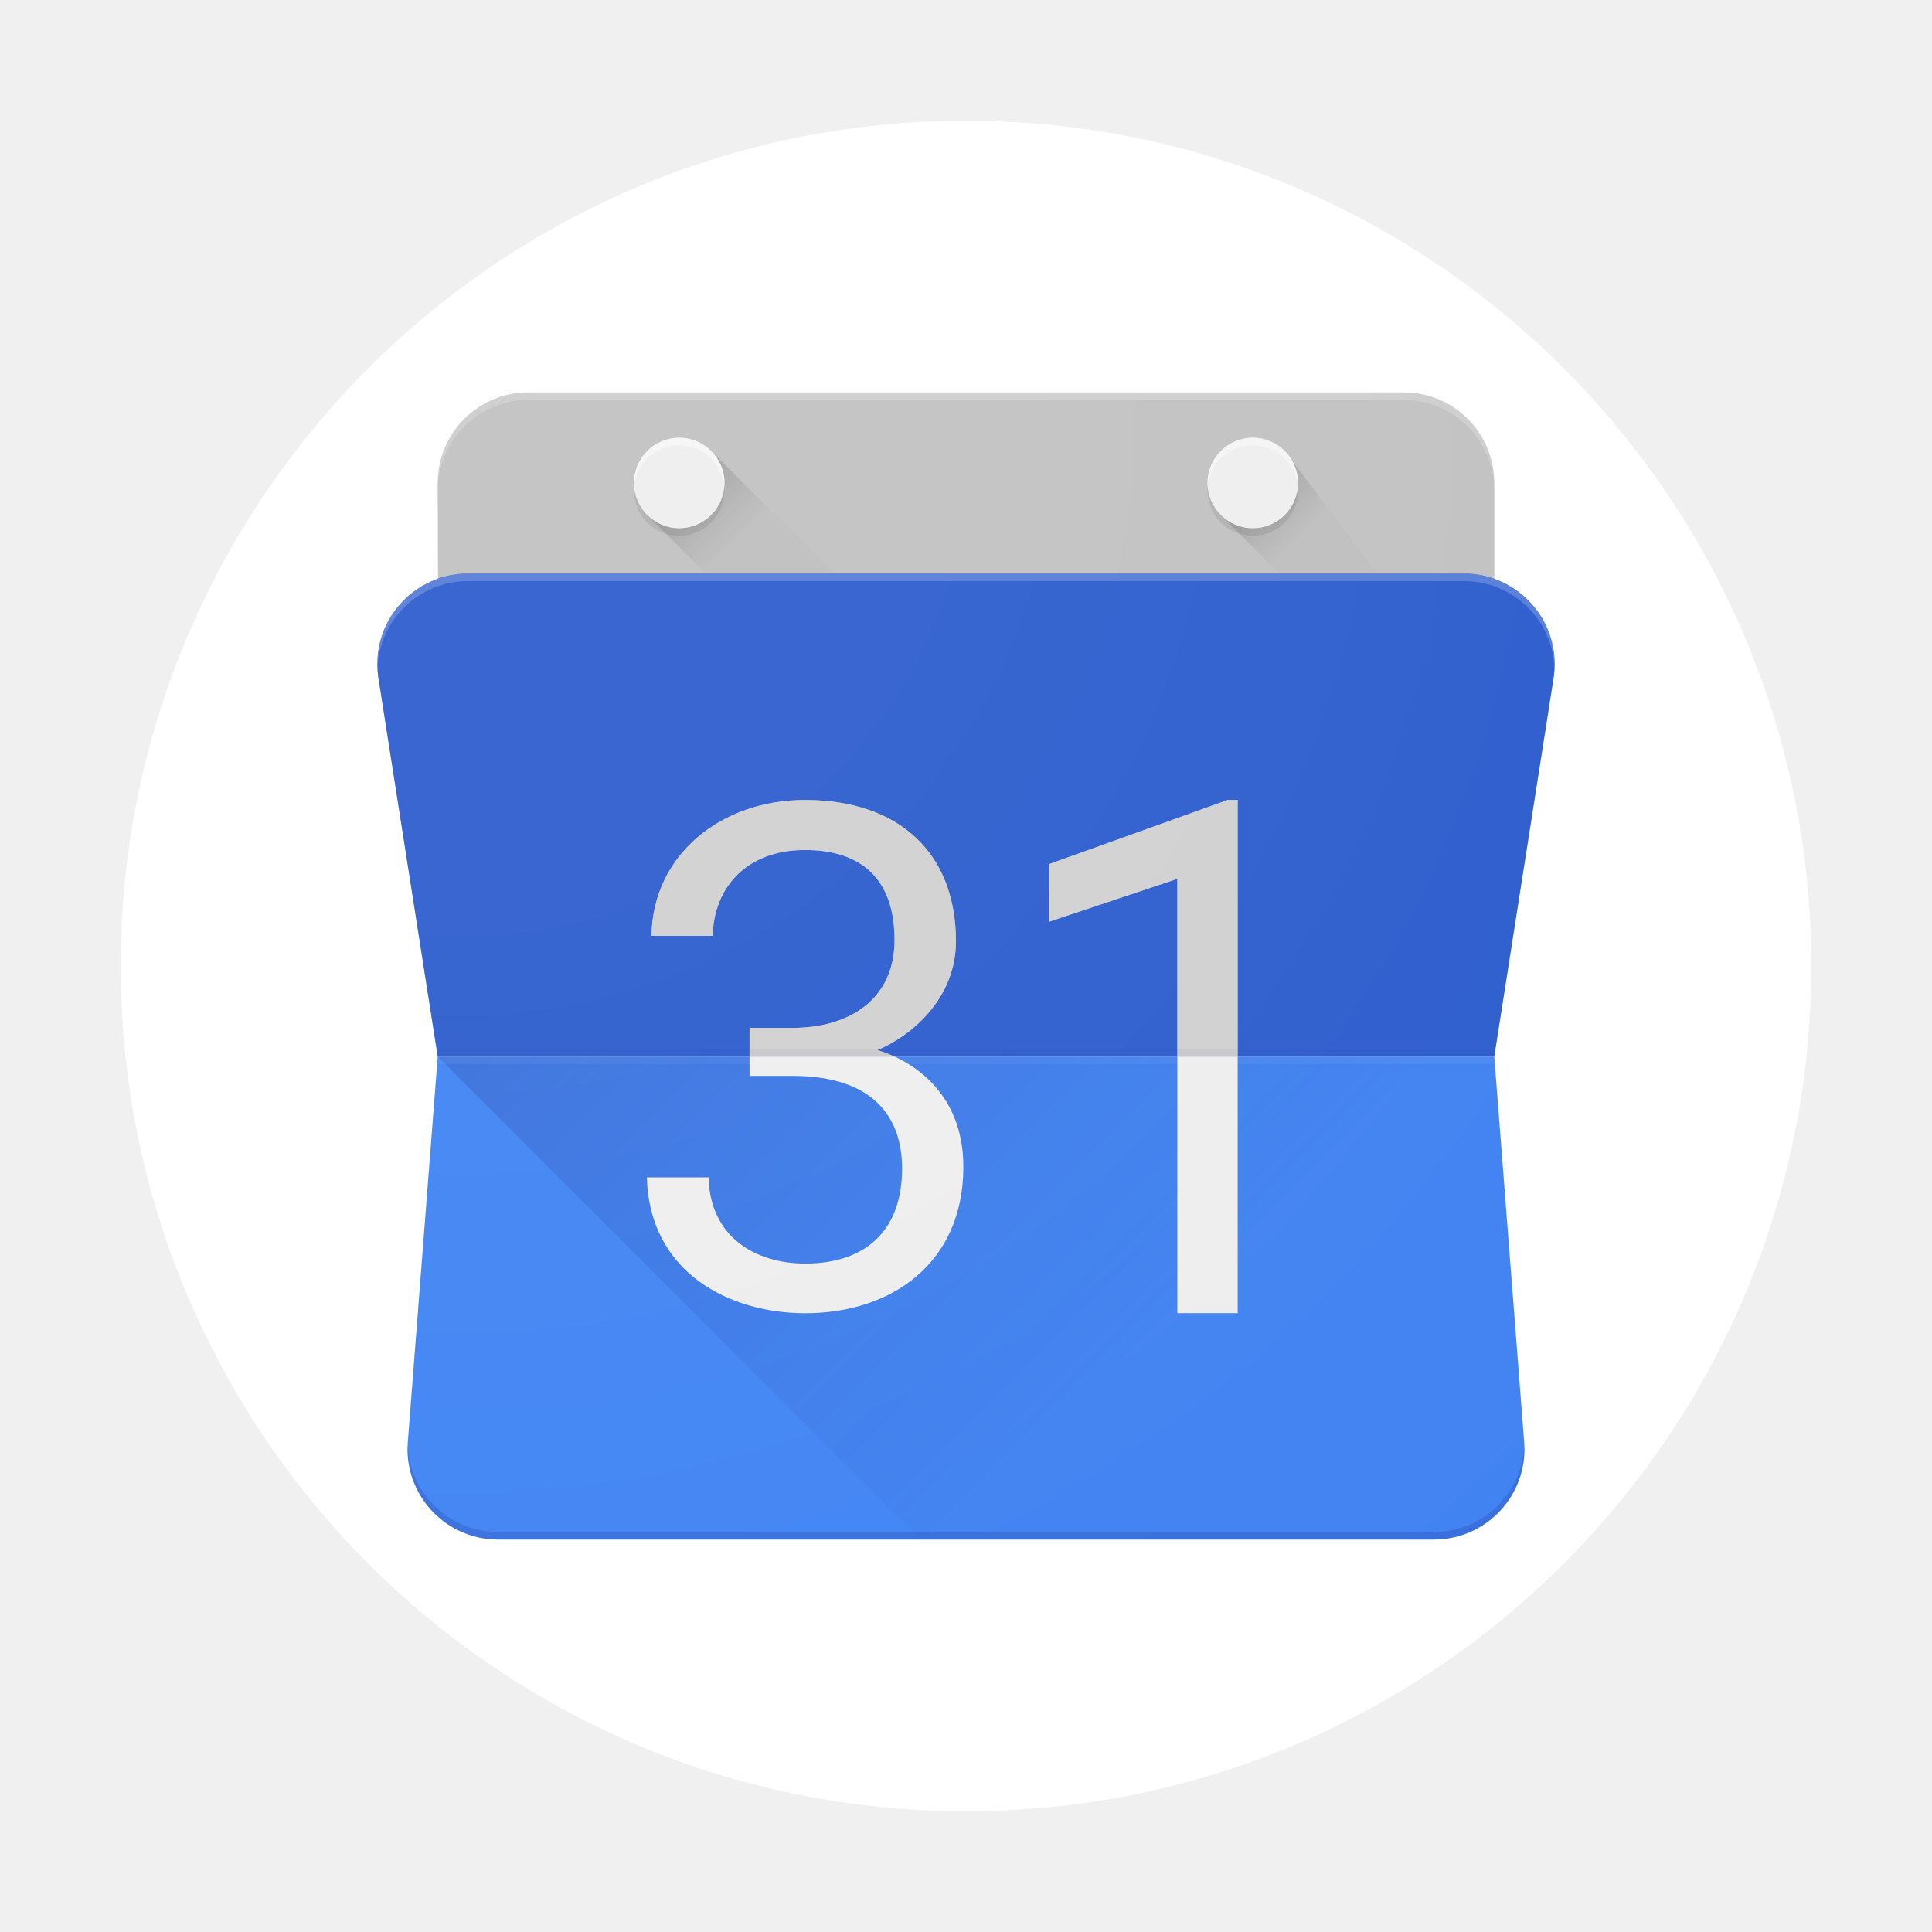
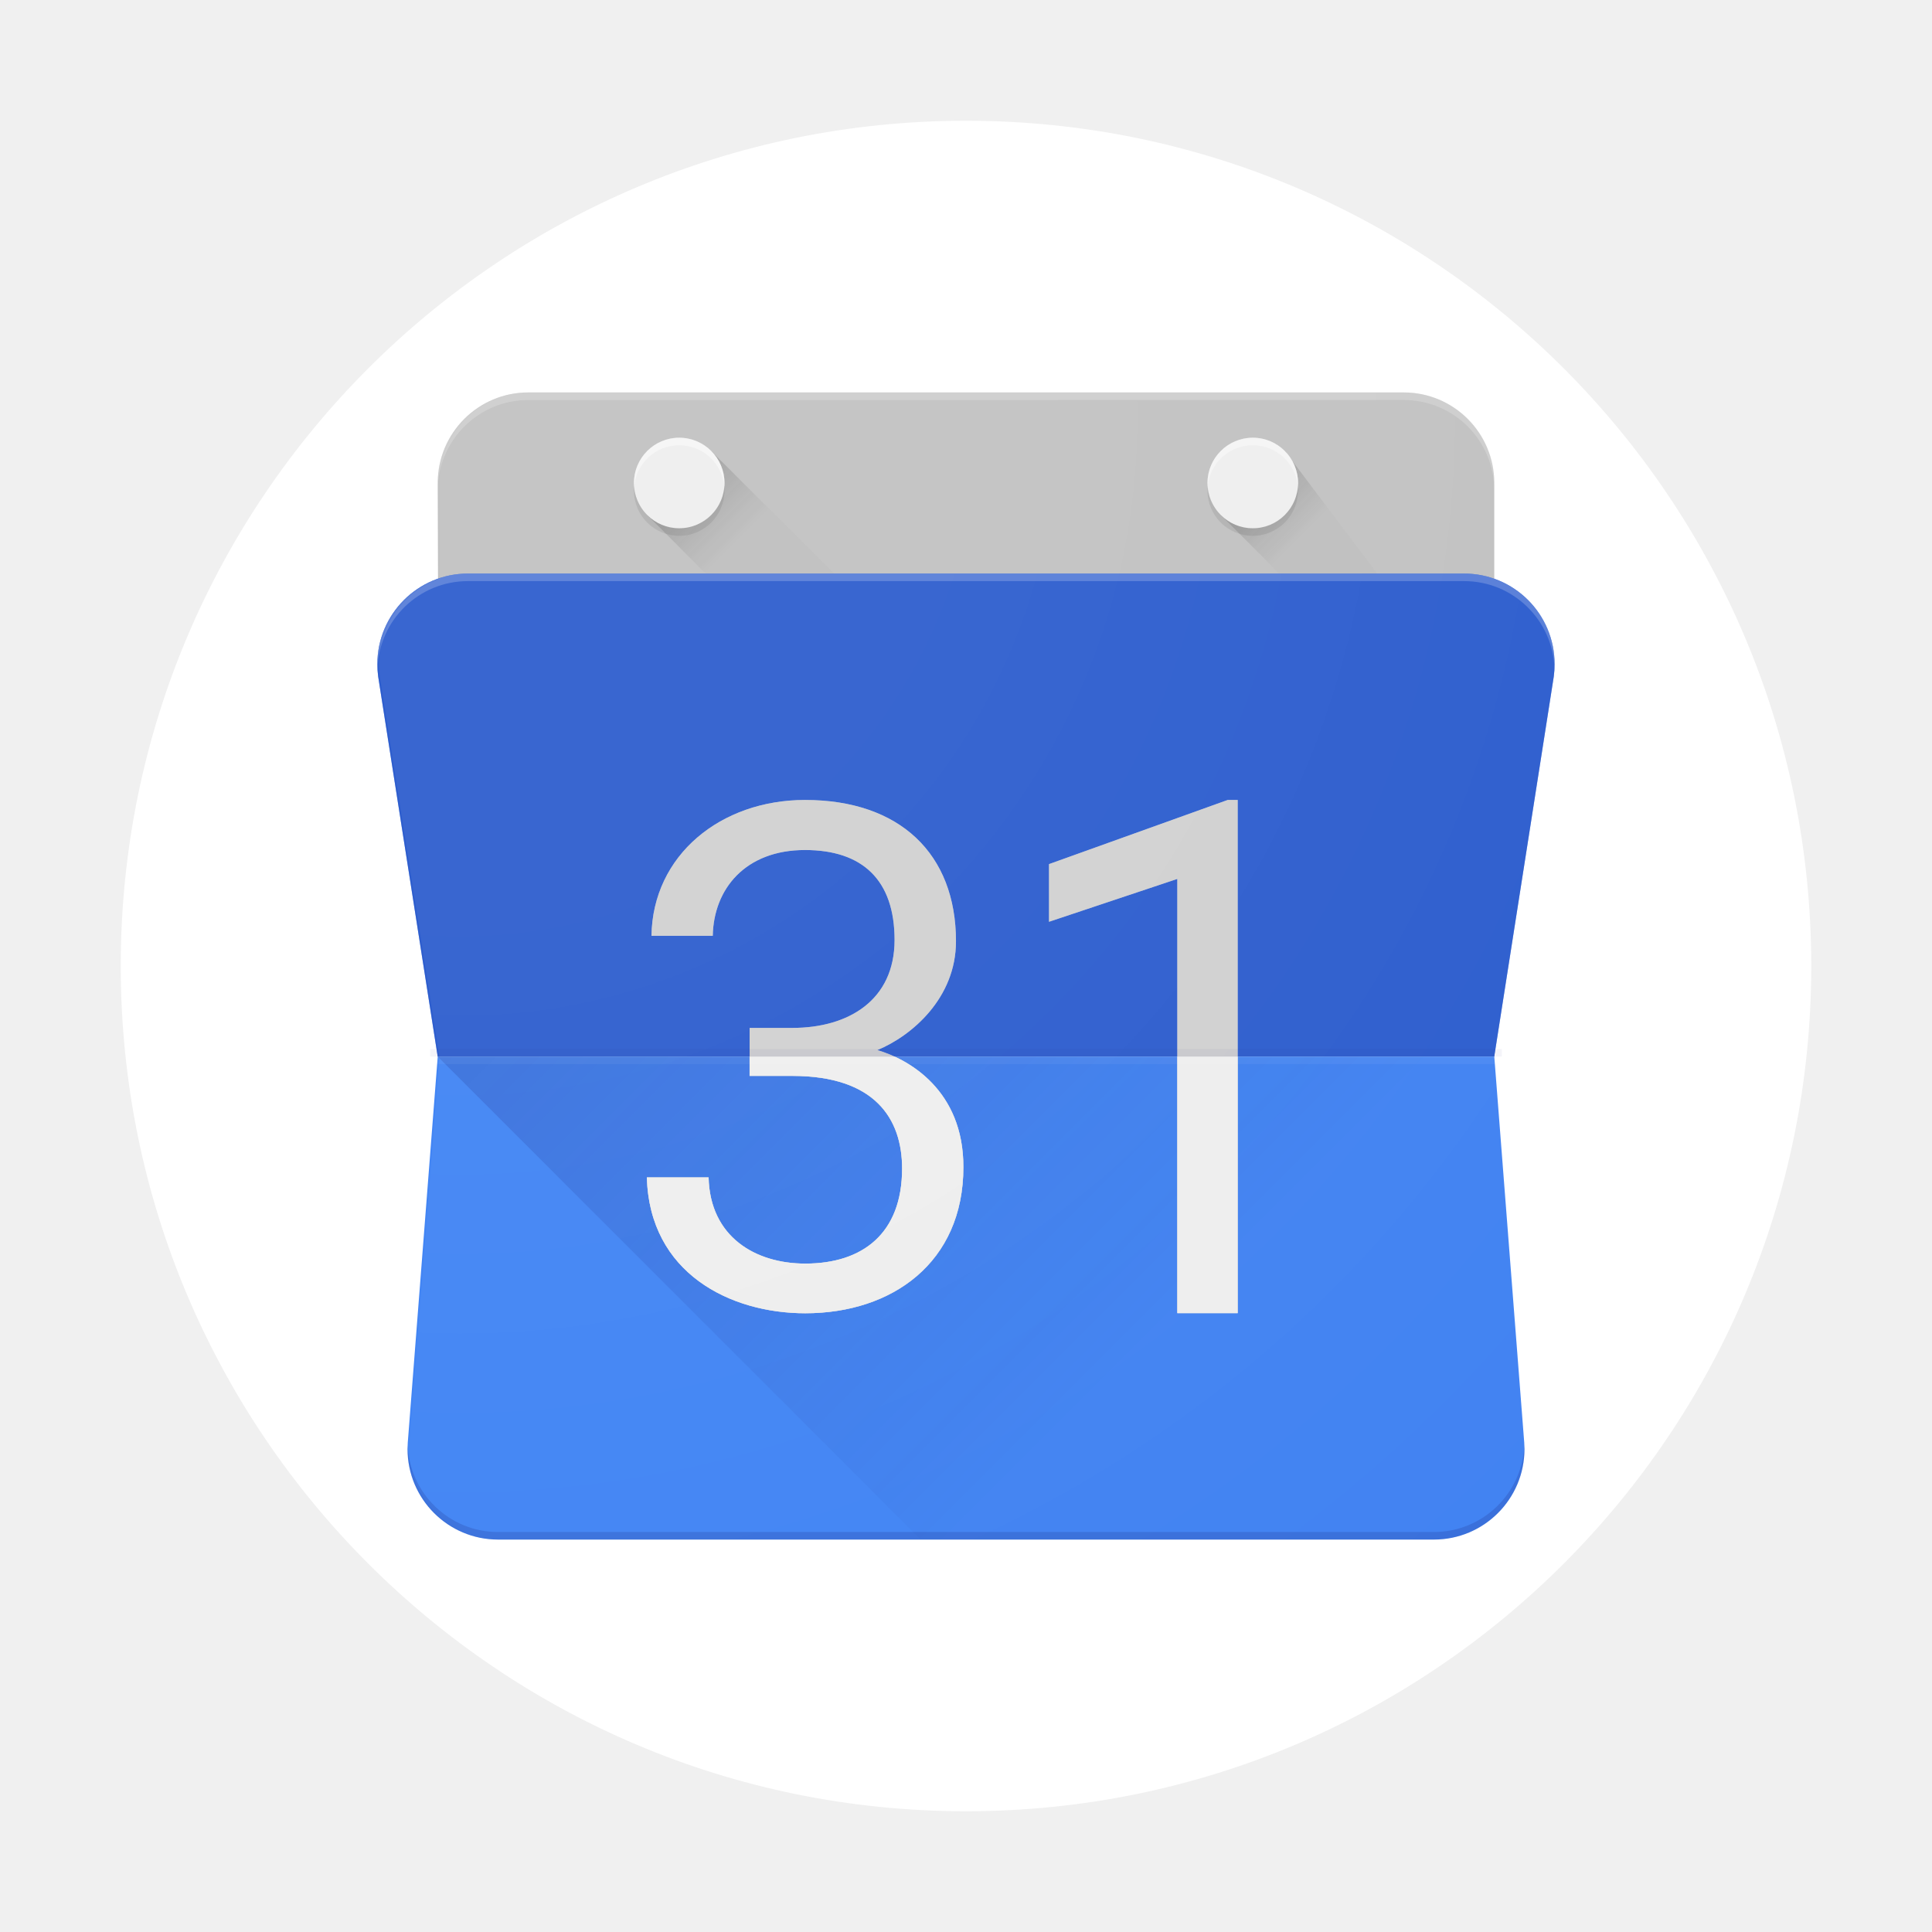
<svg xmlns="http://www.w3.org/2000/svg" xmlns:xlink="http://www.w3.org/1999/xlink" version="1.1" id="logo_x5F_calendar_x5F_192px_x5F_clr" x="0px" y="0px" viewBox="0 0 64 64" xml:space="preserve" width="64" height="64">
  <defs id="defs207">
-     <radialGradient id="SVGID_32_" cx="3285.267" cy="-843.731" r="2682.493" gradientTransform="matrix(0.01866209,0,0,-0.01866209,-46.13225,-1.906144)" gradientUnits="userSpaceOnUse">
+     <radialGradient id="SVGID_32_" cx="3285.267" cy="-843.731" r="2682.493" gradientTransform="matrix(0.01866209,0,0,-0.01866209,-46.07475,-1.906141)" gradientUnits="userSpaceOnUse">
      <stop offset="0.33" style="stop-color:#FFFFFF" id="stop195" />
      <stop offset="1" style="stop-color:#FFFFFF;stop-opacity:0" id="stop197" />
    </radialGradient>
+     <defs id="defs78">
+       <path id="SVGID_14_" d="m 696.53,160.738 c 0,-23.307 -14.913,-43.087 -35.719,-50.454 V 53.579 C 660.811,23.977 636.834,0 607.231,0 H 89.299 C 59.696,0 35.719,23.977 35.719,53.579 l 0.134,56.615 C 15.002,117.517 0,137.341 0,160.738 c 0,2.5 0.179,4.956 0.491,7.322 l 35.228,224.854 v 0 L 17.994,621.385 c -0.089,1.25 -0.134,2.456 -0.134,3.706 0,29.603 23.977,53.579 53.579,53.579 h 553.652 c 29.603,0 53.579,-23.977 53.579,-53.579 0,-1.25 -0.045,-2.456 -0.134,-3.706 L 660.81,392.914 696.038,168.06 c 0.314,-2.366 0.492,-4.822 0.492,-7.322 z" />
+     </defs>
+     <clipPath id="SVGID_15_">
+       <use xlink:href="#SVGID_14_" overflow="visible" id="use80" x="0" y="0" width="100%" height="100%" />
+     </clipPath>
+     <defs id="defs5">
+       <path id="SVGID_1_" d="m 696.53,160.738 c 0,-23.307 -14.913,-43.087 -35.719,-50.454 V 53.579 C 660.811,23.977 636.834,0 607.231,0 H 89.299 C 59.696,0 35.719,23.977 35.719,53.579 l 0.134,56.615 C 15.002,117.517 0,137.341 0,160.738 c 0,2.5 0.179,4.956 0.491,7.322 l 35.228,224.854 v 0 L 17.994,621.385 c -0.089,1.25 -0.134,2.456 -0.134,3.706 0,29.603 23.977,53.579 53.579,53.579 h 553.652 c 29.603,0 53.579,-23.977 53.579,-53.579 0,-1.25 -0.045,-2.456 -0.134,-3.706 L 660.81,392.914 696.038,168.06 c 0.314,-2.366 0.492,-4.822 0.492,-7.322 z" />
+     </defs>
+     <clipPath id="SVGID_2_">
+       <use xlink:href="#SVGID_1_" overflow="visible" id="use7" x="0" y="0" width="100%" height="100%" />
+     </clipPath>
+     <defs id="defs114">
+       <path id="SVGID_20_" d="m 696.53,160.738 c 0,-23.307 -14.913,-43.087 -35.719,-50.454 V 53.579 C 660.811,23.977 636.834,0 607.231,0 H 89.299 C 59.696,0 35.719,23.977 35.719,53.579 l 0.134,56.615 C 15.002,117.517 0,137.341 0,160.738 c 0,2.5 0.179,4.956 0.491,7.322 l 35.228,224.854 v 0 L 17.994,621.385 c -0.089,1.25 -0.134,2.456 -0.134,3.706 0,29.603 23.977,53.579 53.579,53.579 h 553.652 c 29.603,0 53.579,-23.977 53.579,-53.579 0,-1.25 -0.045,-2.456 -0.134,-3.706 L 660.81,392.914 696.038,168.06 c 0.314,-2.366 0.492,-4.822 0.492,-7.322 z" />
+     </defs>
+     <clipPath id="SVGID_21_">
+       <use xlink:href="#SVGID_20_" overflow="visible" id="use116" x="0" y="0" width="100%" height="100%" />
+     </clipPath>
+     <defs id="defs157">
+       <path id="SVGID_27_" d="m 696.53,160.738 c 0,-23.307 -14.913,-43.087 -35.719,-50.454 V 53.579 C 660.811,23.977 636.834,0 607.231,0 H 89.299 C 59.696,0 35.719,23.977 35.719,53.579 l 0.134,56.615 C 15.002,117.517 0,137.341 0,160.738 c 0,2.5 0.179,4.956 0.491,7.322 l 35.228,224.854 v 0 L 17.994,621.385 c -0.089,1.25 -0.134,2.456 -0.134,3.706 0,29.603 23.977,53.579 53.579,53.579 h 553.652 c 29.603,0 53.579,-23.977 53.579,-53.579 0,-1.25 -0.045,-2.456 -0.134,-3.706 L 660.81,392.914 696.038,168.06 c 0.314,-2.366 0.492,-4.822 0.492,-7.322 z" />
+     </defs>
+     <clipPath id="SVGID_28_">
+       <use xlink:href="#SVGID_27_" overflow="visible" id="use159" x="0" y="0" width="100%" height="100%" />
+     </clipPath>
+     <defs id="defs58">
+       <path id="SVGID_10_" d="m 696.53,160.738 c 0,-23.307 -14.913,-43.087 -35.719,-50.454 V 53.579 C 660.811,23.977 636.834,0 607.231,0 H 89.299 C 59.696,0 35.719,23.977 35.719,53.579 l 0.134,56.615 C 15.002,117.517 0,137.341 0,160.738 c 0,2.5 0.179,4.956 0.491,7.322 l 35.228,224.854 v 0 L 17.994,621.385 c -0.089,1.25 -0.134,2.456 -0.134,3.706 0,29.603 23.977,53.579 53.579,53.579 h 553.652 c 29.603,0 53.579,-23.977 53.579,-53.579 0,-1.25 -0.045,-2.456 -0.134,-3.706 L 660.81,392.914 696.038,168.06 c 0.314,-2.366 0.492,-4.822 0.492,-7.322 z" />
+     </defs>
+     <clipPath id="SVGID_11_">
+       <use xlink:href="#SVGID_10_" overflow="visible" id="use60" x="0" y="0" width="100%" height="100%" />
+     </clipPath>
+     <defs id="defs43">
+       <path id="SVGID_7_" d="m 696.53,160.738 c 0,-23.307 -14.913,-43.087 -35.719,-50.454 V 53.579 C 660.811,23.977 636.834,0 607.231,0 H 89.299 C 59.696,0 35.719,23.977 35.719,53.579 l 0.134,56.615 C 15.002,117.517 0,137.341 0,160.738 c 0,2.5 0.179,4.956 0.491,7.322 l 35.228,224.854 v 0 L 17.994,621.385 c -0.089,1.25 -0.134,2.456 -0.134,3.706 0,29.603 23.977,53.579 53.579,53.579 h 553.652 c 29.603,0 53.579,-23.977 53.579,-53.579 0,-1.25 -0.045,-2.456 -0.134,-3.706 L 660.81,392.914 696.038,168.06 c 0.314,-2.366 0.492,-4.822 0.492,-7.322 z" />
+     </defs>
+     <clipPath id="SVGID_8_">
+       <use xlink:href="#SVGID_7_" overflow="visible" id="use45" x="0" y="0" width="100%" height="100%" />
+     </clipPath>
+     <linearGradient id="SVGID_9_" gradientUnits="userSpaceOnUse" x1="3735.424" y1="-1499.772" x2="4613.756" y2="-2378.104" gradientTransform="matrix(0.3333,0,0,-0.3333,-1047.157,-266.2198)">
+       <stop offset="0" style="stop-color:#1A237E;stop-opacity:0.2" id="stop48" />
+       <stop offset="1" style="stop-color:#1A237E;stop-opacity:0.02" id="stop50" />
+     </linearGradient>
+     <defs id="defs134">
+       <path id="SVGID_24_" d="m 696.53,160.738 c 0,-23.307 -14.913,-43.087 -35.719,-50.454 V 53.579 C 660.811,23.977 636.834,0 607.231,0 H 89.299 C 59.696,0 35.719,23.977 35.719,53.579 l 0.134,56.615 C 15.002,117.517 0,137.341 0,160.738 c 0,2.5 0.179,4.956 0.491,7.322 l 35.228,224.854 v 0 L 17.994,621.385 c -0.089,1.25 -0.134,2.456 -0.134,3.706 0,29.603 23.977,53.579 53.579,53.579 h 553.652 c 29.603,0 53.579,-23.977 53.579,-53.579 0,-1.25 -0.045,-2.456 -0.134,-3.706 L 660.81,392.914 696.038,168.06 c 0.314,-2.366 0.492,-4.822 0.492,-7.322 z" />
+     </defs>
+     <clipPath id="SVGID_25_">
+       <use xlink:href="#SVGID_24_" overflow="visible" id="use136" x="0" y="0" width="100%" height="100%" />
+     </clipPath>
+     <defs id="defs171">
+       <path id="SVGID_29_" d="m 696.53,160.738 c 0,-23.307 -14.913,-43.087 -35.719,-50.454 V 53.579 C 660.811,23.977 636.834,0 607.231,0 H 89.299 C 59.696,0 35.719,23.977 35.719,53.579 l 0.134,56.615 C 15.002,117.517 0,137.341 0,160.738 c 0,2.5 0.179,4.956 0.491,7.322 l 35.228,224.854 v 0 L 17.994,621.385 c -0.089,1.25 -0.134,2.456 -0.134,3.706 0,29.603 23.977,53.579 53.579,53.579 h 553.652 c 29.603,0 53.579,-23.977 53.579,-53.579 0,-1.25 -0.045,-2.456 -0.134,-3.706 L 660.81,392.914 696.038,168.06 c 0.314,-2.366 0.492,-4.822 0.492,-7.322 z" />
+     </defs>
+     <clipPath id="SVGID_30_">
+       <use xlink:href="#SVGID_29_" overflow="visible" id="use173" x="0" y="0" width="100%" height="100%" />
+     </clipPath>
+     <defs id="defs68">
+       <path id="SVGID_12_" d="m 696.53,160.738 c 0,-23.307 -14.913,-43.087 -35.719,-50.454 V 53.579 C 660.811,23.977 636.834,0 607.231,0 H 89.299 C 59.696,0 35.719,23.977 35.719,53.579 l 0.134,56.615 C 15.002,117.517 0,137.341 0,160.738 c 0,2.5 0.179,4.956 0.491,7.322 l 35.228,224.854 v 0 L 17.994,621.385 c -0.089,1.25 -0.134,2.456 -0.134,3.706 0,29.603 23.977,53.579 53.579,53.579 h 553.652 c 29.603,0 53.579,-23.977 53.579,-53.579 0,-1.25 -0.045,-2.456 -0.134,-3.706 L 660.81,392.914 696.038,168.06 c 0.314,-2.366 0.492,-4.822 0.492,-7.322 z" />
+     </defs>
+     <clipPath id="SVGID_13_">
+       <use xlink:href="#SVGID_12_" overflow="visible" id="use70" x="0" y="0" width="100%" height="100%" />
+     </clipPath>
+     <defs id="defs88">
+       <path id="SVGID_16_" d="m 696.53,160.738 c 0,-23.307 -14.913,-43.087 -35.719,-50.454 V 53.579 C 660.811,23.977 636.834,0 607.231,0 H 89.299 C 59.696,0 35.719,23.977 35.719,53.579 l 0.134,56.615 C 15.002,117.517 0,137.341 0,160.738 c 0,2.5 0.179,4.956 0.491,7.322 l 35.228,224.854 v 0 L 17.994,621.385 c -0.089,1.25 -0.134,2.456 -0.134,3.706 0,29.603 23.977,53.579 53.579,53.579 h 553.652 c 29.603,0 53.579,-23.977 53.579,-53.579 0,-1.25 -0.045,-2.456 -0.134,-3.706 L 660.81,392.914 696.038,168.06 c 0.314,-2.366 0.492,-4.822 0.492,-7.322 z" />
+     </defs>
+     <clipPath id="SVGID_17_">
+       <use xlink:href="#SVGID_16_" overflow="visible" id="use90" x="0" y="0" width="100%" height="100%" />
+     </clipPath>
+     <defs id="defs33">
+       <path id="SVGID_5_" d="m 696.53,160.738 c 0,-23.307 -14.913,-43.087 -35.719,-50.454 V 53.579 C 660.811,23.977 636.834,0 607.231,0 H 89.299 C 59.696,0 35.719,23.977 35.719,53.579 l 0.134,56.615 C 15.002,117.517 0,137.341 0,160.738 c 0,2.5 0.179,4.956 0.491,7.322 l 35.228,224.854 v 0 L 17.994,621.385 c -0.089,1.25 -0.134,2.456 -0.134,3.706 0,29.603 23.977,53.579 53.579,53.579 h 553.652 c 29.603,0 53.579,-23.977 53.579,-53.579 0,-1.25 -0.045,-2.456 -0.134,-3.706 L 660.81,392.914 696.038,168.06 c 0.314,-2.366 0.492,-4.822 0.492,-7.322 z" />
+     </defs>
+     <clipPath id="SVGID_6_">
+       <use xlink:href="#SVGID_5_" overflow="visible" id="use35" x="0" y="0" width="100%" height="100%" />
+     </clipPath>
+     <defs id="defs15">
+       <path id="SVGID_3_" d="m 696.53,160.738 c 0,-23.307 -14.913,-43.087 -35.719,-50.454 V 53.579 C 660.811,23.977 636.834,0 607.231,0 H 89.299 C 59.696,0 35.719,23.977 35.719,53.579 l 0.134,56.615 C 15.002,117.517 0,137.341 0,160.738 c 0,2.5 0.179,4.956 0.491,7.322 l 35.228,224.854 v 0 L 17.994,621.385 c -0.089,1.25 -0.134,2.456 -0.134,3.706 0,29.603 23.977,53.579 53.579,53.579 h 553.652 c 29.603,0 53.579,-23.977 53.579,-53.579 0,-1.25 -0.045,-2.456 -0.134,-3.706 L 660.81,392.914 696.038,168.06 c 0.314,-2.366 0.492,-4.822 0.492,-7.322 z" />
+     </defs>
+     <clipPath id="SVGID_4_">
+       <use xlink:href="#SVGID_3_" overflow="visible" id="use17" x="0" y="0" width="100%" height="100%" />
+     </clipPath>
+     <linearGradient id="SVGID_31_" gradientUnits="userSpaceOnUse" x1="4694.375" y1="-958.571" x2="4785.754" y2="-1049.951" gradientTransform="matrix(0.3333,0,0,-0.3333,-1047.157,-266.2198)">
+       <stop offset="0" style="stop-color:#212121;stop-opacity:0.2" id="stop176" />
+       <stop offset="1" style="stop-color:#212121;stop-opacity:0.02" id="stop178" />
+     </linearGradient>
+     <linearGradient id="SVGID_26_" gradientUnits="userSpaceOnUse" x1="3676.282" y1="-958.417" x2="3780.494" y2="-1062.629" gradientTransform="matrix(0.3333,0,0,-0.3333,-1047.157,-266.2198)">
+       <stop offset="0" style="stop-color:#212121;stop-opacity:0.2" id="stop139" />
+       <stop offset="1" style="stop-color:#212121;stop-opacity:0.02" id="stop141" />
+     </linearGradient>
+     <defs id="defs94">
+       <path id="SVGID_18_" d="M 642.951,107.158 H 53.579 C 23.977,107.158 0,131.135 0,160.738 c 0,2.5 0.179,4.956 0.491,7.322 L 35.719,392.914 H 660.81 L 696.038,168.06 c 0.313,-2.411 0.491,-4.867 0.491,-7.322 10e-4,-29.603 -23.976,-53.58 -53.578,-53.58 z" />
+     </defs>
+     <clipPath id="SVGID_19_">
+       <use xlink:href="#SVGID_18_" overflow="visible" id="use96" x="0" y="0" width="100%" height="100%" />
+     </clipPath>
+     <defs id="defs120">
+       <path id="SVGID_22_" d="M 678.536,621.385 660.81,392.914 H 35.719 L 17.994,621.385 c -0.089,1.25 -0.134,2.456 -0.134,3.706 0,29.603 23.977,53.579 53.579,53.579 h 553.652 c 29.603,0 53.579,-23.977 53.579,-53.579 0,-1.25 -0.044,-2.456 -0.134,-3.706 z" />
+     </defs>
+     <clipPath id="SVGID_23_">
+       <use xlink:href="#SVGID_22_" overflow="visible" id="use122" x="0" y="0" width="100%" height="100%" />
+     </clipPath>
  </defs>
  <rect style="fill:#ffffff" width="56" height="56" x="4" y="4" rx="27.999" ry="27.999" id="rect4" />
-   <g id="g193" clip-path="none" transform="matrix(0.05599187,0,0,0.05599187,12.5,13)">
-     <g id="g12">
-       <defs id="defs5">
-         <path id="SVGID_1_" d="m 696.53,160.738 c 0,-23.307 -14.913,-43.087 -35.719,-50.454 V 53.579 C 660.811,23.977 636.834,0 607.231,0 H 89.299 C 59.696,0 35.719,23.977 35.719,53.579 l 0.134,56.615 C 15.002,117.517 0,137.341 0,160.738 c 0,2.5 0.179,4.956 0.491,7.322 l 35.228,224.854 v 0 L 17.994,621.385 c -0.089,1.25 -0.134,2.456 -0.134,3.706 0,29.603 23.977,53.579 53.579,53.579 h 553.652 c 29.603,0 53.579,-23.977 53.579,-53.579 0,-1.25 -0.045,-2.456 -0.134,-3.706 L 660.81,392.914 696.038,168.06 c 0.314,-2.366 0.492,-4.822 0.492,-7.322 z" />
-       </defs>
-       <clipPath id="SVGID_2_">
-         <use xlink:href="#SVGID_1_" overflow="visible" id="use7" x="0" y="0" width="100%" height="100%" />
-       </clipPath>
-       <path clip-path="url(#SVGID_2_)" fill="#c2c2c2" d="M 607.231,0 H 89.299 C 59.696,0 35.719,23.977 35.719,53.579 l 1.027,339.335 H 660.81 V 53.579 C 660.811,23.977 636.834,0 607.231,0 Z" id="path10" />
-     </g>
-     <g id="g30">
-       <defs id="defs15">
-         <path id="SVGID_3_" d="m 696.53,160.738 c 0,-23.307 -14.913,-43.087 -35.719,-50.454 V 53.579 C 660.811,23.977 636.834,0 607.231,0 H 89.299 C 59.696,0 35.719,23.977 35.719,53.579 l 0.134,56.615 C 15.002,117.517 0,137.341 0,160.738 c 0,2.5 0.179,4.956 0.491,7.322 l 35.228,224.854 v 0 L 17.994,621.385 c -0.089,1.25 -0.134,2.456 -0.134,3.706 0,29.603 23.977,53.579 53.579,53.579 h 553.652 c 29.603,0 53.579,-23.977 53.579,-53.579 0,-1.25 -0.045,-2.456 -0.134,-3.706 L 660.81,392.914 696.038,168.06 c 0.314,-2.366 0.492,-4.822 0.492,-7.322 z" />
-       </defs>
-       <clipPath id="SVGID_4_">
-         <use xlink:href="#SVGID_3_" overflow="visible" id="use17" x="0" y="0" width="100%" height="100%" />
-       </clipPath>
-       <g clip-path="url(#SVGID_4_)" id="g28">
-         <g id="g24">
-           <path fill="#3367d6" d="M 642.951,107.158 H 53.579 C 23.977,107.158 0,131.135 0,160.738 c 0,2.5 0.179,4.956 0.491,7.322 L 35.719,392.914 H 660.81 L 696.038,168.06 c 0.313,-2.411 0.491,-4.867 0.491,-7.322 10e-4,-29.603 -23.976,-53.58 -53.578,-53.58 z" id="path22" />
-         </g>
-         <path opacity="0.5" fill="#2a56c6" d="M 642.951,107.158 H 53.579 C 23.977,107.158 0,131.135 0,160.738 c 0,2.5 0.179,4.956 0.491,7.322 L 35.719,392.914 H 660.81 L 696.038,168.06 c 0.313,-2.411 0.491,-4.867 0.491,-7.322 10e-4,-29.603 -23.976,-53.58 -53.578,-53.58 z" id="path26" />
-       </g>
-     </g>
-     <g id="g40">
-       <defs id="defs33">
-         <path id="SVGID_5_" d="m 696.53,160.738 c 0,-23.307 -14.913,-43.087 -35.719,-50.454 V 53.579 C 660.811,23.977 636.834,0 607.231,0 H 89.299 C 59.696,0 35.719,23.977 35.719,53.579 l 0.134,56.615 C 15.002,117.517 0,137.341 0,160.738 c 0,2.5 0.179,4.956 0.491,7.322 l 35.228,224.854 v 0 L 17.994,621.385 c -0.089,1.25 -0.134,2.456 -0.134,3.706 0,29.603 23.977,53.579 53.579,53.579 h 553.652 c 29.603,0 53.579,-23.977 53.579,-53.579 0,-1.25 -0.045,-2.456 -0.134,-3.706 L 660.81,392.914 696.038,168.06 c 0.314,-2.366 0.492,-4.822 0.492,-7.322 z" />
-       </defs>
-       <clipPath id="SVGID_6_">
-         <use xlink:href="#SVGID_5_" overflow="visible" id="use35" x="0" y="0" width="100%" height="100%" />
-       </clipPath>
-       <path clip-path="url(#SVGID_6_)" fill="#4285f4" d="M 678.536,621.385 660.81,392.914 H 35.719 L 17.994,621.385 c -0.089,1.25 -0.134,2.456 -0.134,3.706 0,29.603 23.977,53.579 53.579,53.579 h 553.652 c 29.603,0 53.579,-23.977 53.579,-53.579 0,-1.25 -0.044,-2.456 -0.134,-3.706 z" id="path38" />
-     </g>
-     <g id="g55">
-       <defs id="defs43">
-         <path id="SVGID_7_" d="m 696.53,160.738 c 0,-23.307 -14.913,-43.087 -35.719,-50.454 V 53.579 C 660.811,23.977 636.834,0 607.231,0 H 89.299 C 59.696,0 35.719,23.977 35.719,53.579 l 0.134,56.615 C 15.002,117.517 0,137.341 0,160.738 c 0,2.5 0.179,4.956 0.491,7.322 l 35.228,224.854 v 0 L 17.994,621.385 c -0.089,1.25 -0.134,2.456 -0.134,3.706 0,29.603 23.977,53.579 53.579,53.579 h 553.652 c 29.603,0 53.579,-23.977 53.579,-53.579 0,-1.25 -0.045,-2.456 -0.134,-3.706 L 660.81,392.914 696.038,168.06 c 0.314,-2.366 0.492,-4.822 0.492,-7.322 z" />
-       </defs>
-       <clipPath id="SVGID_8_">
-         <use xlink:href="#SVGID_7_" overflow="visible" id="use45" x="0" y="0" width="100%" height="100%" />
-       </clipPath>
-       <linearGradient id="SVGID_9_" gradientUnits="userSpaceOnUse" x1="3735.424" y1="-1499.772" x2="4613.756" y2="-2378.104" gradientTransform="matrix(0.3333,0,0,-0.3333,-1047.157,-266.2198)">
-         <stop offset="0" style="stop-color:#1A237E;stop-opacity:0.2" id="stop48" />
-         <stop offset="1" style="stop-color:#1A237E;stop-opacity:0.02" id="stop50" />
-       </linearGradient>
-       <polygon clip-path="url(#SVGID_8_)" fill="url(#SVGID_9_)" points="678.67,678.67 678.67,392.914 35.719,392.914 321.475,678.67 " id="polygon53" style="fill:url(#SVGID_9_)" />
-     </g>
-     <g id="g65">
-       <defs id="defs58">
-         <path id="SVGID_10_" d="m 696.53,160.738 c 0,-23.307 -14.913,-43.087 -35.719,-50.454 V 53.579 C 660.811,23.977 636.834,0 607.231,0 H 89.299 C 59.696,0 35.719,23.977 35.719,53.579 l 0.134,56.615 C 15.002,117.517 0,137.341 0,160.738 c 0,2.5 0.179,4.956 0.491,7.322 l 35.228,224.854 v 0 L 17.994,621.385 c -0.089,1.25 -0.134,2.456 -0.134,3.706 0,29.603 23.977,53.579 53.579,53.579 h 553.652 c 29.603,0 53.579,-23.977 53.579,-53.579 0,-1.25 -0.045,-2.456 -0.134,-3.706 L 660.81,392.914 696.038,168.06 c 0.314,-2.366 0.492,-4.822 0.492,-7.322 z" />
-       </defs>
-       <clipPath id="SVGID_11_">
-         <use xlink:href="#SVGID_10_" overflow="visible" id="use60" x="0" y="0" width="100%" height="100%" />
-       </clipPath>
-       <path clip-path="url(#SVGID_11_)" fill="#ffffff" fill-opacity="0.2" d="m 53.579,111.623 h 589.372 c 28.977,0 52.552,23.039 53.49,51.793 0.045,-0.893 0.089,-1.786 0.089,-2.679 0,-29.603 -23.977,-53.579 -53.579,-53.579 H 53.579 C 23.977,107.158 0,131.135 0,160.738 c 0,0.893 0.045,1.786 0.089,2.679 0.938,-28.755 24.513,-51.794 53.49,-51.794 z" id="path63" />
-     </g>
-     <g id="g75">
-       <defs id="defs68">
-         <path id="SVGID_12_" d="m 696.53,160.738 c 0,-23.307 -14.913,-43.087 -35.719,-50.454 V 53.579 C 660.811,23.977 636.834,0 607.231,0 H 89.299 C 59.696,0 35.719,23.977 35.719,53.579 l 0.134,56.615 C 15.002,117.517 0,137.341 0,160.738 c 0,2.5 0.179,4.956 0.491,7.322 l 35.228,224.854 v 0 L 17.994,621.385 c -0.089,1.25 -0.134,2.456 -0.134,3.706 0,29.603 23.977,53.579 53.579,53.579 h 553.652 c 29.603,0 53.579,-23.977 53.579,-53.579 0,-1.25 -0.045,-2.456 -0.134,-3.706 L 660.81,392.914 696.038,168.06 c 0.314,-2.366 0.492,-4.822 0.492,-7.322 z" />
-       </defs>
-       <clipPath id="SVGID_13_">
-         <use xlink:href="#SVGID_12_" overflow="visible" id="use70" x="0" y="0" width="100%" height="100%" />
-       </clipPath>
-       <path clip-path="url(#SVGID_13_)" fill="#1a237e" fill-opacity="0.2" d="M 625.091,674.205 H 71.439 c -28.977,0 -52.552,-23.039 -53.49,-51.793 -0.045,0.893 -0.089,1.786 -0.089,2.679 0,29.603 23.977,53.579 53.579,53.579 h 553.652 c 29.603,0 53.579,-23.977 53.579,-53.579 0,-0.893 -0.045,-1.786 -0.089,-2.679 -0.938,28.754 -24.512,51.793 -53.49,51.793 z" id="path73" />
-     </g>
-     <g id="g85">
-       <defs id="defs78">
-         <path id="SVGID_14_" d="m 696.53,160.738 c 0,-23.307 -14.913,-43.087 -35.719,-50.454 V 53.579 C 660.811,23.977 636.834,0 607.231,0 H 89.299 C 59.696,0 35.719,23.977 35.719,53.579 l 0.134,56.615 C 15.002,117.517 0,137.341 0,160.738 c 0,2.5 0.179,4.956 0.491,7.322 l 35.228,224.854 v 0 L 17.994,621.385 c -0.089,1.25 -0.134,2.456 -0.134,3.706 0,29.603 23.977,53.579 53.579,53.579 h 553.652 c 29.603,0 53.579,-23.977 53.579,-53.579 0,-1.25 -0.045,-2.456 -0.134,-3.706 L 660.81,392.914 696.038,168.06 c 0.314,-2.366 0.492,-4.822 0.492,-7.322 z" />
-       </defs>
-       <clipPath id="SVGID_15_">
-         <use xlink:href="#SVGID_14_" overflow="visible" id="use80" x="0" y="0" width="100%" height="100%" />
-       </clipPath>
-       <path clip-path="url(#SVGID_15_)" fill="#ffffff" fill-opacity="0.2" d="M 607.231,0 H 89.299 C 59.696,0 35.719,23.977 35.719,53.579 v 4.242 C 35.853,28.352 59.785,4.465 89.299,4.465 h 517.933 c 29.603,0 53.579,23.977 53.579,53.579 V 53.579 C 660.811,23.977 636.834,0 607.231,0 Z" id="path83" />
-     </g>
-     <g id="g111">
-       <defs id="defs88">
-         <path id="SVGID_16_" d="m 696.53,160.738 c 0,-23.307 -14.913,-43.087 -35.719,-50.454 V 53.579 C 660.811,23.977 636.834,0 607.231,0 H 89.299 C 59.696,0 35.719,23.977 35.719,53.579 l 0.134,56.615 C 15.002,117.517 0,137.341 0,160.738 c 0,2.5 0.179,4.956 0.491,7.322 l 35.228,224.854 v 0 L 17.994,621.385 c -0.089,1.25 -0.134,2.456 -0.134,3.706 0,29.603 23.977,53.579 53.579,53.579 h 553.652 c 29.603,0 53.579,-23.977 53.579,-53.579 0,-1.25 -0.045,-2.456 -0.134,-3.706 L 660.81,392.914 696.038,168.06 c 0.314,-2.366 0.492,-4.822 0.492,-7.322 z" />
-       </defs>
-       <clipPath id="SVGID_17_">
-         <use xlink:href="#SVGID_16_" overflow="visible" id="use90" x="0" y="0" width="100%" height="100%" />
-       </clipPath>
-       <g clip-path="url(#SVGID_17_)" id="g109">
-         <g id="g107">
-           <defs id="defs94">
-             <path id="SVGID_18_" d="M 642.951,107.158 H 53.579 C 23.977,107.158 0,131.135 0,160.738 c 0,2.5 0.179,4.956 0.491,7.322 L 35.719,392.914 H 660.81 L 696.038,168.06 c 0.313,-2.411 0.491,-4.867 0.491,-7.322 10e-4,-29.603 -23.976,-53.58 -53.578,-53.58 z" />
-           </defs>
-           <clipPath id="SVGID_19_">
-             <use xlink:href="#SVGID_18_" overflow="visible" id="use96" x="0" y="0" width="100%" height="100%" />
-           </clipPath>
-           <g clip-path="url(#SVGID_19_)" id="g105">
-             <path fill="#e1e1e1" d="m 295.847,389.075 c 20.315,-8.394 46.48,-30.719 46.48,-64.34 0,-51.793 -33.264,-83.628 -89.299,-83.628 -49.918,0 -90.147,32.683 -90.861,80.369 h 36.255 c 0.536,-27.861 19.378,-50.766 54.562,-50.766 33.889,0 52.999,17.636 52.999,53.222 0,35.586 -27.236,52.017 -60.455,52.017 -13.038,0 -25.316,0 -25.316,0 v 28.397 c 0,0 14.02,0 25.316,0 48.846,0 64.92,25.361 64.92,54.785 0,38.488 -23.396,56.258 -57.285,56.258 -29.513,0 -56.392,-15.761 -57.196,-50.99 h -36.523 c 1.563,56.749 49.338,80.369 93.719,80.369 51.257,0 93.54,-29.87 93.54,-86.441 0.089,-45.633 -32.416,-63.85 -50.856,-69.252 z m 207.262,-147.968 -105.73,37.952 v 34.112 l 75.904,-25.361 v 256.912 h 35.72 V 241.107 Z" id="path99" />
-             <g opacity="0.5" id="g103">
-               <path fill="#c2c2c2" d="m 295.847,389.075 c 20.315,-8.394 46.48,-30.719 46.48,-64.34 0,-51.793 -33.264,-83.628 -89.299,-83.628 -49.918,0 -90.147,32.683 -90.861,80.369 h 36.255 c 0.536,-27.861 19.378,-50.766 54.562,-50.766 33.889,0 52.999,17.636 52.999,53.222 0,35.586 -27.236,52.017 -60.455,52.017 -13.038,0 -25.316,0 -25.316,0 v 28.397 c 0,0 14.02,0 25.316,0 48.846,0 64.92,25.361 64.92,54.785 0,38.488 -23.396,56.258 -57.285,56.258 -29.513,0 -56.392,-15.761 -57.196,-50.99 h -36.523 c 1.563,56.749 49.338,80.369 93.719,80.369 51.257,0 93.54,-29.87 93.54,-86.441 0.089,-45.633 -32.416,-63.85 -50.856,-69.252 z m 207.262,-147.968 -105.73,37.952 v 34.112 l 75.904,-25.361 v 256.912 h 35.72 V 241.107 Z" id="path101" />
-             </g>
-           </g>
-         </g>
-       </g>
-     </g>
-     <g id="g131">
-       <defs id="defs114">
-         <path id="SVGID_20_" d="m 696.53,160.738 c 0,-23.307 -14.913,-43.087 -35.719,-50.454 V 53.579 C 660.811,23.977 636.834,0 607.231,0 H 89.299 C 59.696,0 35.719,23.977 35.719,53.579 l 0.134,56.615 C 15.002,117.517 0,137.341 0,160.738 c 0,2.5 0.179,4.956 0.491,7.322 l 35.228,224.854 v 0 L 17.994,621.385 c -0.089,1.25 -0.134,2.456 -0.134,3.706 0,29.603 23.977,53.579 53.579,53.579 h 553.652 c 29.603,0 53.579,-23.977 53.579,-53.579 0,-1.25 -0.045,-2.456 -0.134,-3.706 L 660.81,392.914 696.038,168.06 c 0.314,-2.366 0.492,-4.822 0.492,-7.322 z" />
-       </defs>
-       <clipPath id="SVGID_21_">
-         <use xlink:href="#SVGID_20_" overflow="visible" id="use116" x="0" y="0" width="100%" height="100%" />
-       </clipPath>
-       <g clip-path="url(#SVGID_21_)" id="g129">
-         <g id="g127">
-           <defs id="defs120">
-             <path id="SVGID_22_" d="M 678.536,621.385 660.81,392.914 H 35.719 L 17.994,621.385 c -0.089,1.25 -0.134,2.456 -0.134,3.706 0,29.603 23.977,53.579 53.579,53.579 h 553.652 c 29.603,0 53.579,-23.977 53.579,-53.579 0,-1.25 -0.044,-2.456 -0.134,-3.706 z" />
-           </defs>
-           <clipPath id="SVGID_23_">
-             <use xlink:href="#SVGID_22_" overflow="visible" id="use122" x="0" y="0" width="100%" height="100%" />
-           </clipPath>
-           <path clip-path="url(#SVGID_23_)" fill="#eeeeee" d="m 295.847,389.075 c 20.315,-8.394 46.48,-30.719 46.48,-64.34 0,-51.793 -33.264,-83.628 -89.299,-83.628 -49.918,0 -90.147,32.683 -90.861,80.369 h 36.255 c 0.536,-27.861 19.378,-50.766 54.562,-50.766 33.889,0 52.999,17.636 52.999,53.222 0,35.586 -27.236,52.017 -60.455,52.017 -13.038,0 -25.316,0 -25.316,0 v 28.397 c 0,0 14.02,0 25.316,0 48.846,0 64.92,25.361 64.92,54.785 0,38.488 -23.396,56.258 -57.285,56.258 -29.513,0 -56.392,-15.761 -57.196,-50.99 h -36.523 c 1.563,56.749 49.338,80.369 93.719,80.369 51.257,0 93.54,-29.87 93.54,-86.441 0.089,-45.633 -32.416,-63.85 -50.856,-69.252 z m 207.262,-147.968 -105.73,37.952 v 34.112 l 75.904,-25.361 v 256.912 h 35.72 V 241.107 Z" id="path125" />
-         </g>
-       </g>
-     </g>
-     <g id="g154">
-       <defs id="defs134">
-         <path id="SVGID_24_" d="m 696.53,160.738 c 0,-23.307 -14.913,-43.087 -35.719,-50.454 V 53.579 C 660.811,23.977 636.834,0 607.231,0 H 89.299 C 59.696,0 35.719,23.977 35.719,53.579 l 0.134,56.615 C 15.002,117.517 0,137.341 0,160.738 c 0,2.5 0.179,4.956 0.491,7.322 l 35.228,224.854 v 0 L 17.994,621.385 c -0.089,1.25 -0.134,2.456 -0.134,3.706 0,29.603 23.977,53.579 53.579,53.579 h 553.652 c 29.603,0 53.579,-23.977 53.579,-53.579 0,-1.25 -0.045,-2.456 -0.134,-3.706 L 660.81,392.914 696.038,168.06 c 0.314,-2.366 0.492,-4.822 0.492,-7.322 z" />
-       </defs>
-       <clipPath id="SVGID_25_">
-         <use xlink:href="#SVGID_24_" overflow="visible" id="use136" x="0" y="0" width="100%" height="100%" />
-       </clipPath>
-       <g clip-path="url(#SVGID_25_)" id="g152">
-         <linearGradient id="SVGID_26_" gradientUnits="userSpaceOnUse" x1="3676.282" y1="-958.417" x2="3780.494" y2="-1062.629" gradientTransform="matrix(0.3333,0,0,-0.3333,-1047.157,-266.2198)">
-           <stop offset="0" style="stop-color:#212121;stop-opacity:0.2" id="stop139" />
-           <stop offset="1" style="stop-color:#212121;stop-opacity:0.02" id="stop141" />
-         </linearGradient>
-         <polygon fill="url(#SVGID_26_)" points="159.666,72.511 197.529,34.648 270.084,107.158 194.269,107.158 " id="polygon144" style="fill:url(#SVGID_26_)" />
-         <circle fill="#eeeeee" cx="178.597" cy="53.579" r="26.79" id="circle146" />
-         <path fill="#ffffff" fill-opacity="0.4" d="m 178.597,31.255 c 14.065,0 25.539,10.805 26.656,24.557 0.089,-0.759 0.134,-1.473 0.134,-2.232 0,-14.779 -12.011,-26.79 -26.79,-26.79 -14.779,0 -26.79,12.011 -26.79,26.79 0,0.759 0.045,1.473 0.134,2.232 1.117,-13.752 12.592,-24.557 26.656,-24.557 z" id="path148" />
-         <path fill="#212121" fill-opacity="0.1" d="m 205.253,55.812 c -1.116,13.752 -12.636,24.557 -26.656,24.557 -14.02,0 -25.539,-10.805 -26.656,-24.557 -0.089,0.759 -0.134,1.473 -0.134,2.232 0,14.779 12.011,26.79 26.79,26.79 14.779,0 26.79,-12.011 26.79,-26.79 0,-0.759 -0.045,-1.473 -0.134,-2.232 z" id="path150" />
-       </g>
-     </g>
-     <g id="g168">
-       <defs id="defs157">
-         <path id="SVGID_27_" d="m 696.53,160.738 c 0,-23.307 -14.913,-43.087 -35.719,-50.454 V 53.579 C 660.811,23.977 636.834,0 607.231,0 H 89.299 C 59.696,0 35.719,23.977 35.719,53.579 l 0.134,56.615 C 15.002,117.517 0,137.341 0,160.738 c 0,2.5 0.179,4.956 0.491,7.322 l 35.228,224.854 v 0 L 17.994,621.385 c -0.089,1.25 -0.134,2.456 -0.134,3.706 0,29.603 23.977,53.579 53.579,53.579 h 553.652 c 29.603,0 53.579,-23.977 53.579,-53.579 0,-1.25 -0.045,-2.456 -0.134,-3.706 L 660.81,392.914 696.038,168.06 c 0.314,-2.366 0.492,-4.822 0.492,-7.322 z" />
-       </defs>
-       <clipPath id="SVGID_28_">
-         <use xlink:href="#SVGID_27_" overflow="visible" id="use159" x="0" y="0" width="100%" height="100%" />
-       </clipPath>
-       <g clip-path="url(#SVGID_28_)" id="g166">
-         <rect x="31.255" y="392.914" fill="#ffffff" fill-opacity="0.05" width="634.021" height="4.465" id="rect162" />
-         <rect x="31.255" y="388.449" fill="#1a237e" fill-opacity="0.05" width="634.021" height="4.465" id="rect164" />
-       </g>
-     </g>
-     <g id="g191">
-       <defs id="defs171">
-         <path id="SVGID_29_" d="m 696.53,160.738 c 0,-23.307 -14.913,-43.087 -35.719,-50.454 V 53.579 C 660.811,23.977 636.834,0 607.231,0 H 89.299 C 59.696,0 35.719,23.977 35.719,53.579 l 0.134,56.615 C 15.002,117.517 0,137.341 0,160.738 c 0,2.5 0.179,4.956 0.491,7.322 l 35.228,224.854 v 0 L 17.994,621.385 c -0.089,1.25 -0.134,2.456 -0.134,3.706 0,29.603 23.977,53.579 53.579,53.579 h 553.652 c 29.603,0 53.579,-23.977 53.579,-53.579 0,-1.25 -0.045,-2.456 -0.134,-3.706 L 660.81,392.914 696.038,168.06 c 0.314,-2.366 0.492,-4.822 0.492,-7.322 z" />
-       </defs>
-       <clipPath id="SVGID_30_">
-         <use xlink:href="#SVGID_29_" overflow="visible" id="use173" x="0" y="0" width="100%" height="100%" />
-       </clipPath>
-       <g clip-path="url(#SVGID_30_)" id="g189">
-         <linearGradient id="SVGID_31_" gradientUnits="userSpaceOnUse" x1="4694.375" y1="-958.571" x2="4785.754" y2="-1049.951" gradientTransform="matrix(0.3333,0,0,-0.3333,-1047.157,-266.2198)">
-           <stop offset="0" style="stop-color:#212121;stop-opacity:0.2" id="stop176" />
-           <stop offset="1" style="stop-color:#212121;stop-opacity:0.02" id="stop178" />
-         </linearGradient>
-         <polygon fill="url(#SVGID_31_)" points="499.001,72.511 536.864,34.648 591.559,107.158 533.605,107.158 " id="polygon181" style="fill:url(#SVGID_31_)" />
-         <circle fill="#eeeeee" cx="517.933" cy="53.579" r="26.79" id="circle183" />
-         <path fill="#ffffff" fill-opacity="0.4" d="m 517.933,31.255 c 14.065,0 25.539,10.805 26.656,24.557 0.045,-0.759 0.134,-1.473 0.134,-2.232 0,-14.779 -12.011,-26.79 -26.79,-26.79 -14.779,0 -26.79,12.011 -26.79,26.79 0,0.759 0.045,1.473 0.134,2.232 1.116,-13.752 12.591,-24.557 26.656,-24.557 z" id="path185" />
-         <path fill="#212121" fill-opacity="0.1" d="m 544.588,55.812 c -1.116,13.752 -12.636,24.557 -26.656,24.557 -14.02,0 -25.539,-10.805 -26.656,-24.557 -0.045,0.759 -0.134,1.473 -0.134,2.232 0,14.779 12.011,26.79 26.79,26.79 14.779,0 26.79,-12.011 26.79,-26.79 0,-0.759 -0.044,-1.473 -0.134,-2.232 z" id="path187" />
-       </g>
-     </g>
-   </g>
-   <path fill="url(#SVGID_32_)" fill-opacity="0.05" d="m 51.5,22 c 0,-1.305 -0.835,-2.413 -2,-2.825 V 16 C 49.5,14.343 48.158,13 46.5,13 H 17.5 c -1.658,0 -3,1.343 -3,3 l 0.007,3.17 C 13.34,19.58 12.5,20.69 12.5,22 c 0,0.14 0.01,0.277 0.027,0.41 l 1.972,12.59 v 0 l -0.992,12.793 c -0.005,0.07 -0.007,0.138 -0.007,0.208 1.1e-5,1.658 1.343,3 3,3 H 47.5 c 1.658,0 3,-1.343 3,-3 0,-0.07 -0.003,-0.138 -0.007,-0.208 L 49.5,35 51.472,22.41 c 0.018,-0.132 0.028,-0.27 0.028,-0.41 z" id="path200" style="fill:url(#SVGID_32_);stroke-width:0.056" />
+   <path clip-path="url(#SVGID_2_)" fill="#c2c2c2" d="M 607.231,0 H 89.299 C 59.696,0 35.719,23.977 35.719,53.579 l 1.027,339.335 H 660.81 V 53.579 C 660.811,23.977 636.834,0 607.231,0 Z" id="path10" transform="matrix(0.05599187,0,0,0.05599187,12.5,13)" />
+   <path fill="#3367d6" d="M 48.5,19 H 15.5 c -1.657,0 -3,1.343 -3,3 0,0.14 0.01,0.277 0.027,0.41 l 1.972,12.59 h 35 l 1.972,-12.59 c 0.018,-0.135 0.027,-0.273 0.027,-0.41 5.6e-5,-1.658 -1.342,-3 -3,-3 z" id="path22" style="stroke-width:0.056" />
+   <path opacity="0.5" fill="#2a56c6" d="M 48.5,19 H 15.5 c -1.657,0 -3,1.343 -3,3 0,0.14 0.01,0.277 0.027,0.41 l 1.972,12.59 h 35 l 1.972,-12.59 c 0.018,-0.135 0.027,-0.273 0.027,-0.41 5.6e-5,-1.658 -1.342,-3 -3,-3 z" id="path26" style="stroke-width:0.056" />
+   <path clip-path="url(#SVGID_6_)" fill="#4285f4" d="M 678.536,621.385 660.81,392.914 H 35.719 L 17.994,621.385 c -0.089,1.25 -0.134,2.456 -0.134,3.706 0,29.603 23.977,53.579 53.579,53.579 h 553.652 c 29.603,0 53.579,-23.977 53.579,-53.579 0,-1.25 -0.044,-2.456 -0.134,-3.706 z" id="path38" transform="matrix(0.05599187,0,0,0.05599187,12.5,13)" />
+   <polygon clip-path="url(#SVGID_8_)" fill="url(#SVGID_9_)" points="678.67,392.914 35.719,392.914 321.475,678.67 678.67,678.67 " id="polygon53" style="fill:url(#SVGID_9_)" transform="matrix(0.05599187,0,0,0.05599187,12.5,13)" />
+   <path clip-path="url(#SVGID_11_)" fill="#ffffff" fill-opacity="0.2" d="m 53.579,111.623 h 589.372 c 28.977,0 52.552,23.039 53.49,51.793 0.045,-0.893 0.089,-1.786 0.089,-2.679 0,-29.603 -23.977,-53.579 -53.579,-53.579 H 53.579 C 23.977,107.158 0,131.135 0,160.738 c 0,0.893 0.045,1.786 0.089,2.679 0.938,-28.755 24.513,-51.794 53.49,-51.794 z" id="path63" transform="matrix(0.05599187,0,0,0.05599187,12.5,13)" />
+   <path clip-path="url(#SVGID_13_)" fill="#1a237e" fill-opacity="0.2" d="M 625.091,674.205 H 71.439 c -28.977,0 -52.552,-23.039 -53.49,-51.793 -0.045,0.893 -0.089,1.786 -0.089,2.679 0,29.603 23.977,53.579 53.579,53.579 h 553.652 c 29.603,0 53.579,-23.977 53.579,-53.579 0,-0.893 -0.045,-1.786 -0.089,-2.679 -0.938,28.754 -24.512,51.793 -53.49,51.793 z" id="path73" transform="matrix(0.05599187,0,0,0.05599187,12.5,13)" />
+   <path clip-path="url(#SVGID_15_)" fill="#ffffff" fill-opacity="0.2" d="M 607.231,0 H 89.299 C 59.696,0 35.719,23.977 35.719,53.579 v 4.242 C 35.853,28.352 59.785,4.465 89.299,4.465 h 517.933 c 29.603,0 53.579,23.977 53.579,53.579 V 53.579 C 660.811,23.977 636.834,0 607.231,0 Z" id="path83" transform="matrix(0.05599187,0,0,0.05599187,12.5,13)" />
+   <path fill="#e1e1e1" d="m 29.065,34.785 c 1.137,-0.47 2.603,-1.72 2.603,-3.603 0,-2.9 -1.863,-4.682 -5,-4.682 -2.795,0 -5.047,1.83 -5.087,4.5 h 2.03 c 0.03,-1.56 1.085,-2.842 3.055,-2.842 1.898,0 2.968,0.987 2.968,2.98 0,1.993 -1.525,2.913 -3.385,2.913 -0.73,0 -1.417,0 -1.417,0 v 1.59 c 0,0 0.785,0 1.417,0 2.735,0 3.635,1.42 3.635,3.068 0,2.155 -1.31,3.15 -3.207,3.15 -1.652,0 -3.157,-0.882 -3.203,-2.855 h -2.045 c 0.088,3.177 2.763,4.5 5.248,4.5 2.87,0 5.237,-1.672 5.237,-4.84 0.005,-2.555 -1.815,-3.575 -2.848,-3.878 z m 11.605,-8.285 -5.92,2.125 V 30.535 L 39,29.115 v 14.385 h 2 V 26.5 Z" id="path99" style="stroke-width:0.056" />
+   <path fill="#c2c2c2" d="m 29.065,34.785 c 1.137,-0.47 2.603,-1.72 2.603,-3.603 0,-2.9 -1.863,-4.682 -5,-4.682 -2.795,0 -5.047,1.83 -5.087,4.5 h 2.03 c 0.03,-1.56 1.085,-2.842 3.055,-2.842 1.898,0 2.968,0.987 2.968,2.98 0,1.993 -1.525,2.913 -3.385,2.913 -0.73,0 -1.417,0 -1.417,0 v 1.59 c 0,0 0.785,0 1.417,0 2.735,0 3.635,1.42 3.635,3.068 0,2.155 -1.31,3.15 -3.207,3.15 -1.652,0 -3.157,-0.882 -3.203,-2.855 h -2.045 c 0.088,3.177 2.763,4.5 5.248,4.5 2.87,0 5.237,-1.672 5.237,-4.84 0.005,-2.555 -1.815,-3.575 -2.848,-3.878 z m 11.605,-8.285 -5.92,2.125 V 30.535 L 39,29.115 v 14.385 h 2 V 26.5 Z" id="path101" style="opacity:0.5;stroke-width:0.056" />
+   <path clip-path="url(#SVGID_23_)" fill="#eeeeee" d="m 295.847,389.075 c 20.315,-8.394 46.48,-30.719 46.48,-64.34 0,-51.793 -33.264,-83.628 -89.299,-83.628 -49.918,0 -90.147,32.683 -90.861,80.369 h 36.255 c 0.536,-27.861 19.378,-50.766 54.562,-50.766 33.889,0 52.999,17.636 52.999,53.222 0,35.586 -27.236,52.017 -60.455,52.017 -13.038,0 -25.316,0 -25.316,0 v 28.397 c 0,0 14.02,0 25.316,0 48.846,0 64.92,25.361 64.92,54.785 0,38.488 -23.396,56.258 -57.285,56.258 -29.513,0 -56.392,-15.761 -57.196,-50.99 h -36.523 c 1.563,56.749 49.338,80.369 93.719,80.369 51.257,0 93.54,-29.87 93.54,-86.441 0.089,-45.633 -32.416,-63.85 -50.856,-69.252 z m 207.262,-147.968 -105.73,37.952 v 34.112 l 75.904,-25.361 v 256.912 h 35.72 V 241.107 Z" id="path125" transform="matrix(0.05599187,0,0,0.05599187,12.5,13)" />
+   <polygon fill="url(#SVGID_26_)" points="197.529,34.648 270.084,107.158 194.269,107.158 159.666,72.511 " id="polygon144" style="fill:url(#SVGID_26_)" transform="matrix(0.05599187,0,0,0.05599187,12.5,13)" />
+   <circle fill="#eeeeee" cx="22.5" cy="16" r="1.5" id="circle146" style="stroke-width:0.056" />
+   <path fill="#ffffff" fill-opacity="0.4" d="m 22.5,14.75 c 0.788,0 1.43,0.605 1.493,1.375 0.005,-0.043 0.007,-0.082 0.007,-0.125 0,-0.828 -0.673,-1.5 -1.5,-1.5 -0.828,0 -1.5,0.673 -1.5,1.5 0,0.043 0.003,0.082 0.007,0.125 0.063,-0.77 0.705,-1.375 1.493,-1.375 z" id="path148" style="stroke-width:0.056" />
+   <path fill="#212121" fill-opacity="0.1" d="m 23.992,16.125 c -0.062,0.77 -0.708,1.375 -1.493,1.375 -0.785,0 -1.43,-0.605 -1.493,-1.375 -0.005,0.043 -0.007,0.082 -0.007,0.125 0,0.828 0.673,1.5 1.5,1.5 0.828,0 1.5,-0.673 1.5,-1.5 0,-0.043 -0.003,-0.082 -0.007,-0.125 z" id="path150" style="stroke-width:0.056" />
+   <rect x="14.25" y="35" fill="#ffffff" fill-opacity="0.05" width="35.5" height="0.25" id="rect162" style="stroke-width:0.056" />
+   <rect x="14.25" y="34.75" fill="#1a237e" fill-opacity="0.05" width="35.5" height="0.25" id="rect164" style="stroke-width:0.056" />
+   <polygon fill="url(#SVGID_31_)" points="533.605,107.158 499.001,72.511 536.864,34.648 591.559,107.158 " id="polygon181" style="fill:url(#SVGID_31_)" transform="matrix(0.05599187,0,0,0.05599187,12.5,13)" />
+   <circle fill="#eeeeee" cx="41.5" cy="16" r="1.5" id="circle183" style="stroke-width:0.056" />
+   <path fill="#ffffff" fill-opacity="0.4" d="m 41.5,14.75 c 0.788,0 1.43,0.605 1.493,1.375 0.003,-0.043 0.007,-0.082 0.007,-0.125 0,-0.828 -0.673,-1.5 -1.5,-1.5 -0.828,0 -1.5,0.673 -1.5,1.5 0,0.043 0.003,0.082 0.007,0.125 0.062,-0.77 0.705,-1.375 1.493,-1.375 z" id="path185" style="stroke-width:0.056" />
+   <path fill="#212121" fill-opacity="0.1" d="m 42.992,16.125 c -0.062,0.77 -0.708,1.375 -1.493,1.375 -0.785,0 -1.43,-0.605 -1.493,-1.375 -0.003,0.043 -0.007,0.082 -0.007,0.125 0,0.828 0.673,1.5 1.5,1.5 0.828,0 1.5,-0.673 1.5,-1.5 0,-0.043 -0.003,-0.082 -0.007,-0.125 z" id="path187" style="stroke-width:0.056" />
+   <path fill="url(#SVGID_32_)" fill-opacity="0.05" d="m 51.558,22 c 0,-1.305 -0.835,-2.413 -2,-2.825 V 16 c 0,-1.657 -1.343,-3 -3,-3 H 17.558 c -1.658,0 -3,1.343 -3,3 l 0.007,3.17 c -1.167,0.41 -2.007,1.52 -2.007,2.83 0,0.14 0.01,0.277 0.027,0.41 l 1.972,12.59 v 0 L 13.565,47.793 c -0.005,0.07 -0.007,0.138 -0.007,0.208 1.1e-5,1.658 1.343,3 3,3 h 31 c 1.658,0 3,-1.343 3,-3 0,-0.07 -0.003,-0.138 -0.007,-0.208 L 49.557,35 51.53,22.41 c 0.018,-0.132 0.028,-0.27 0.028,-0.41 z" id="path200" style="fill:url(#SVGID_32_);stroke-width:0.056" />
</svg>
